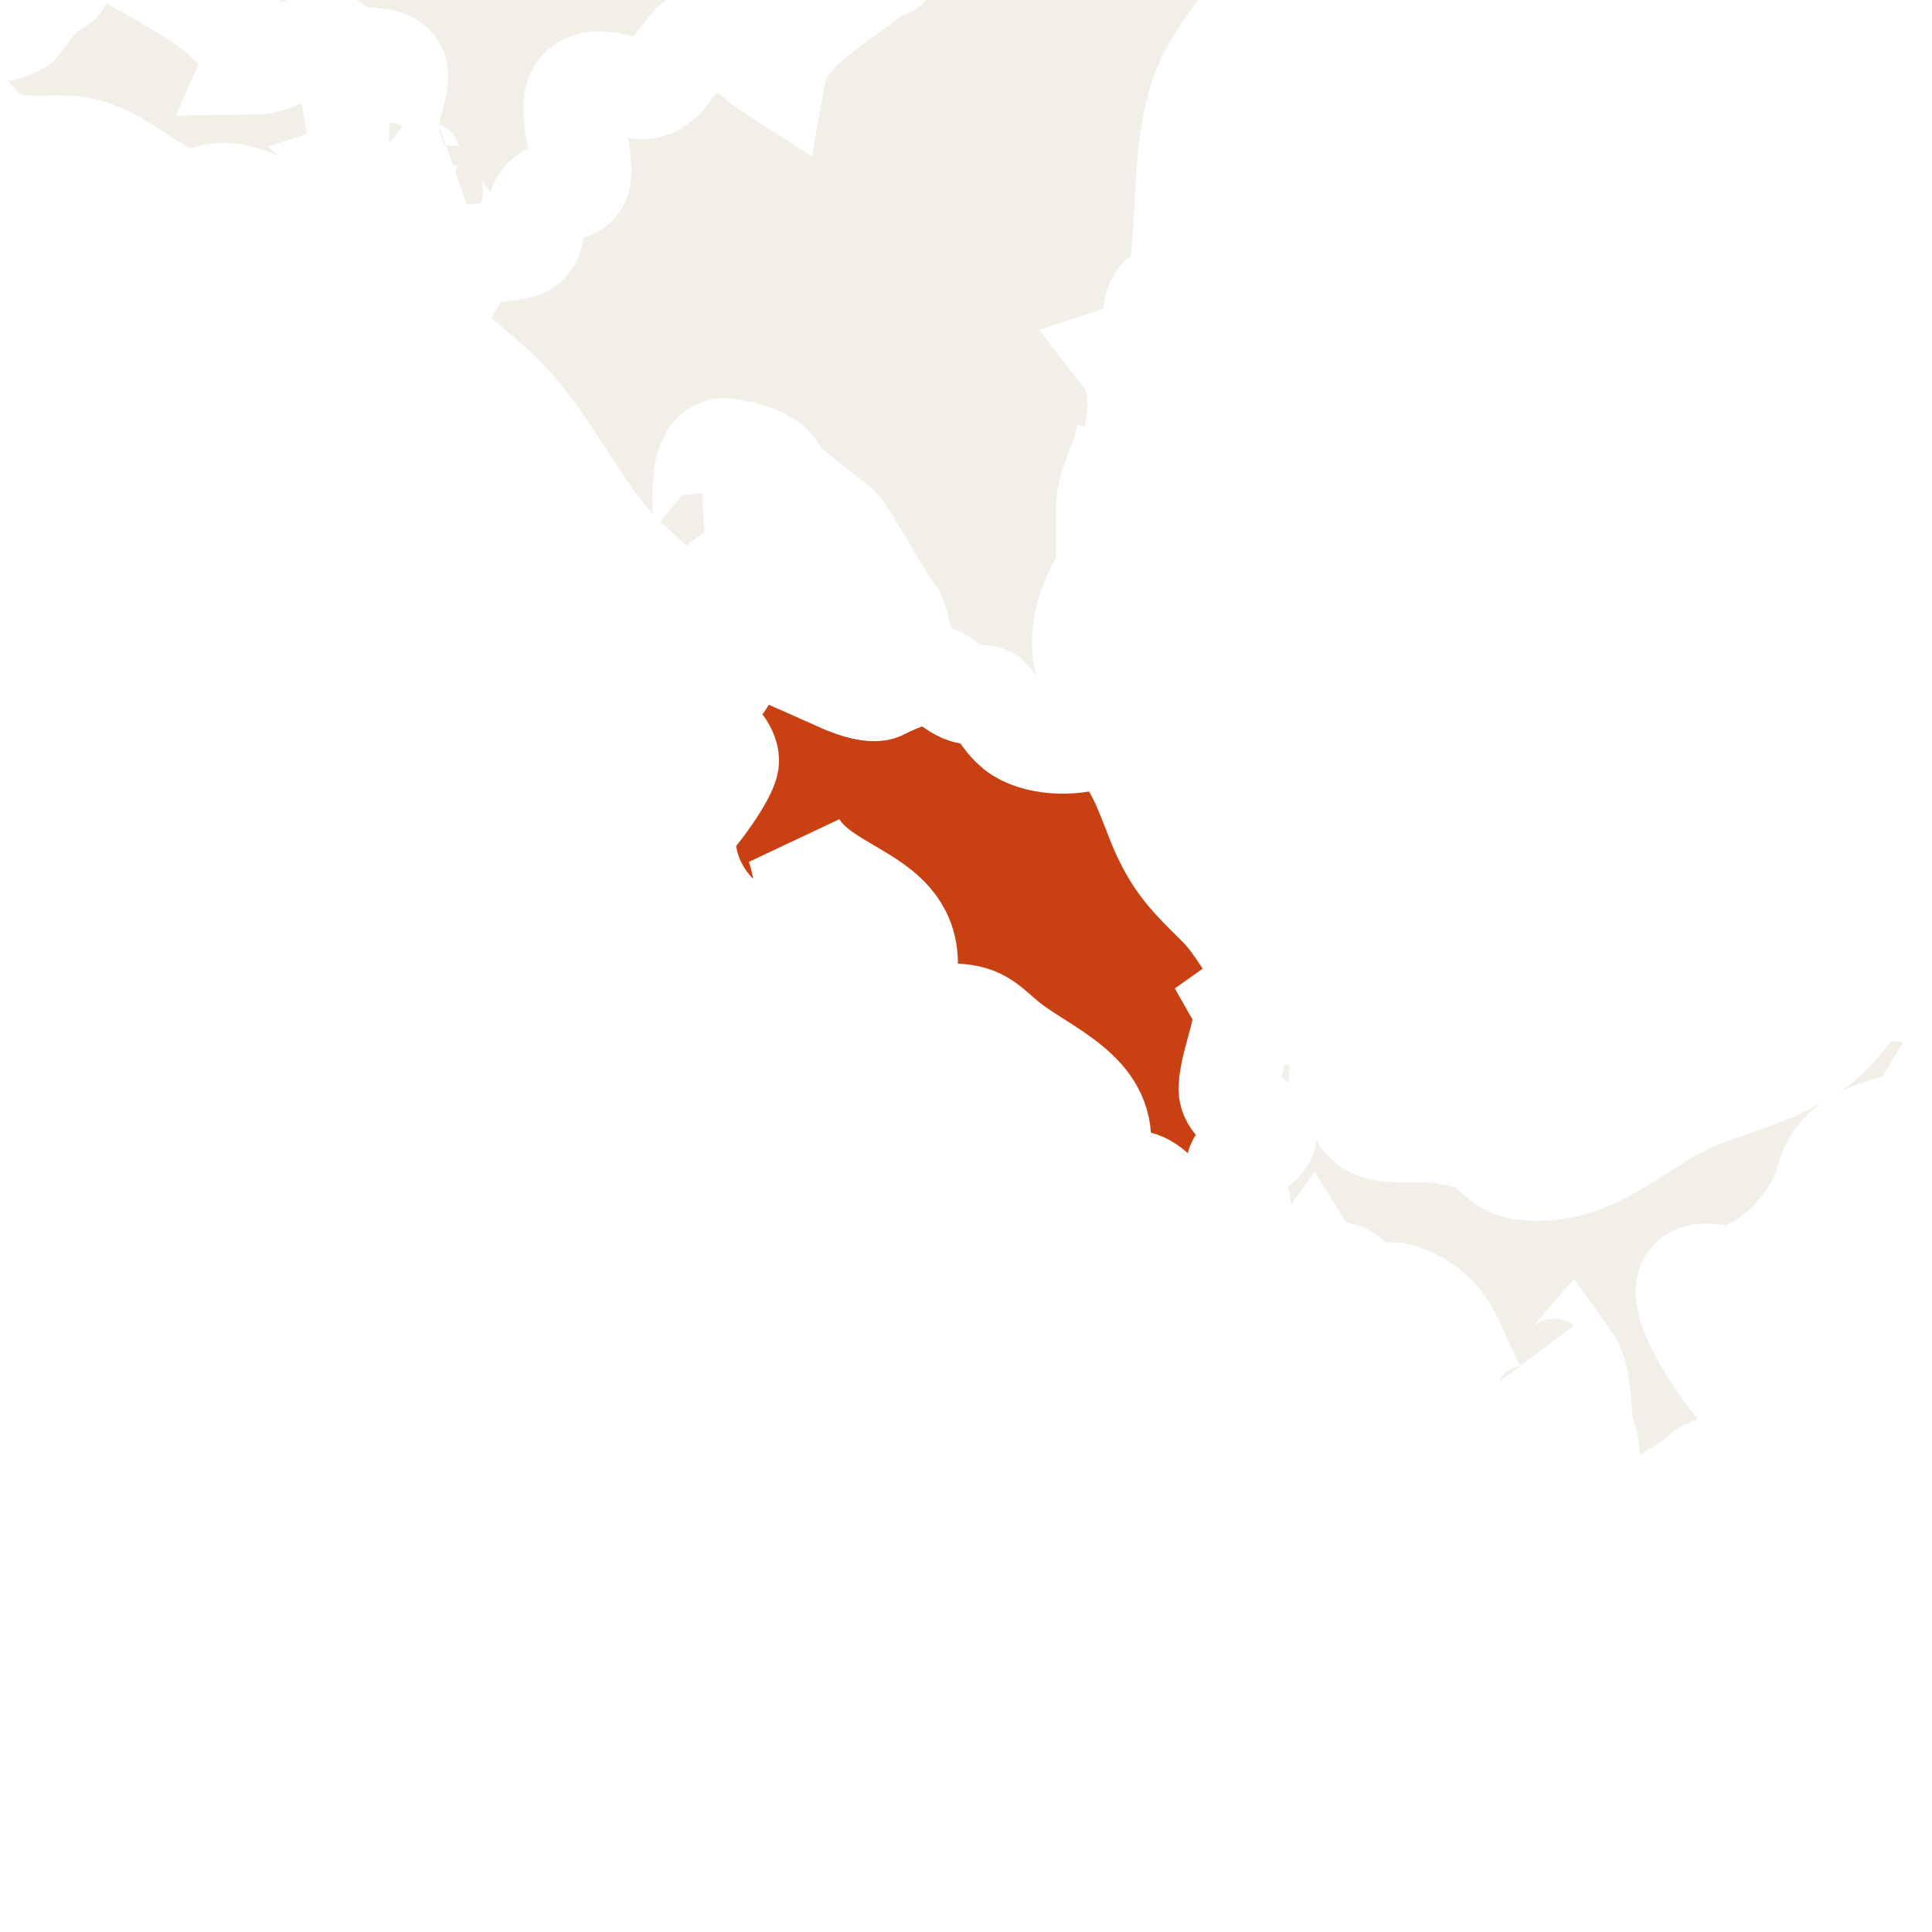
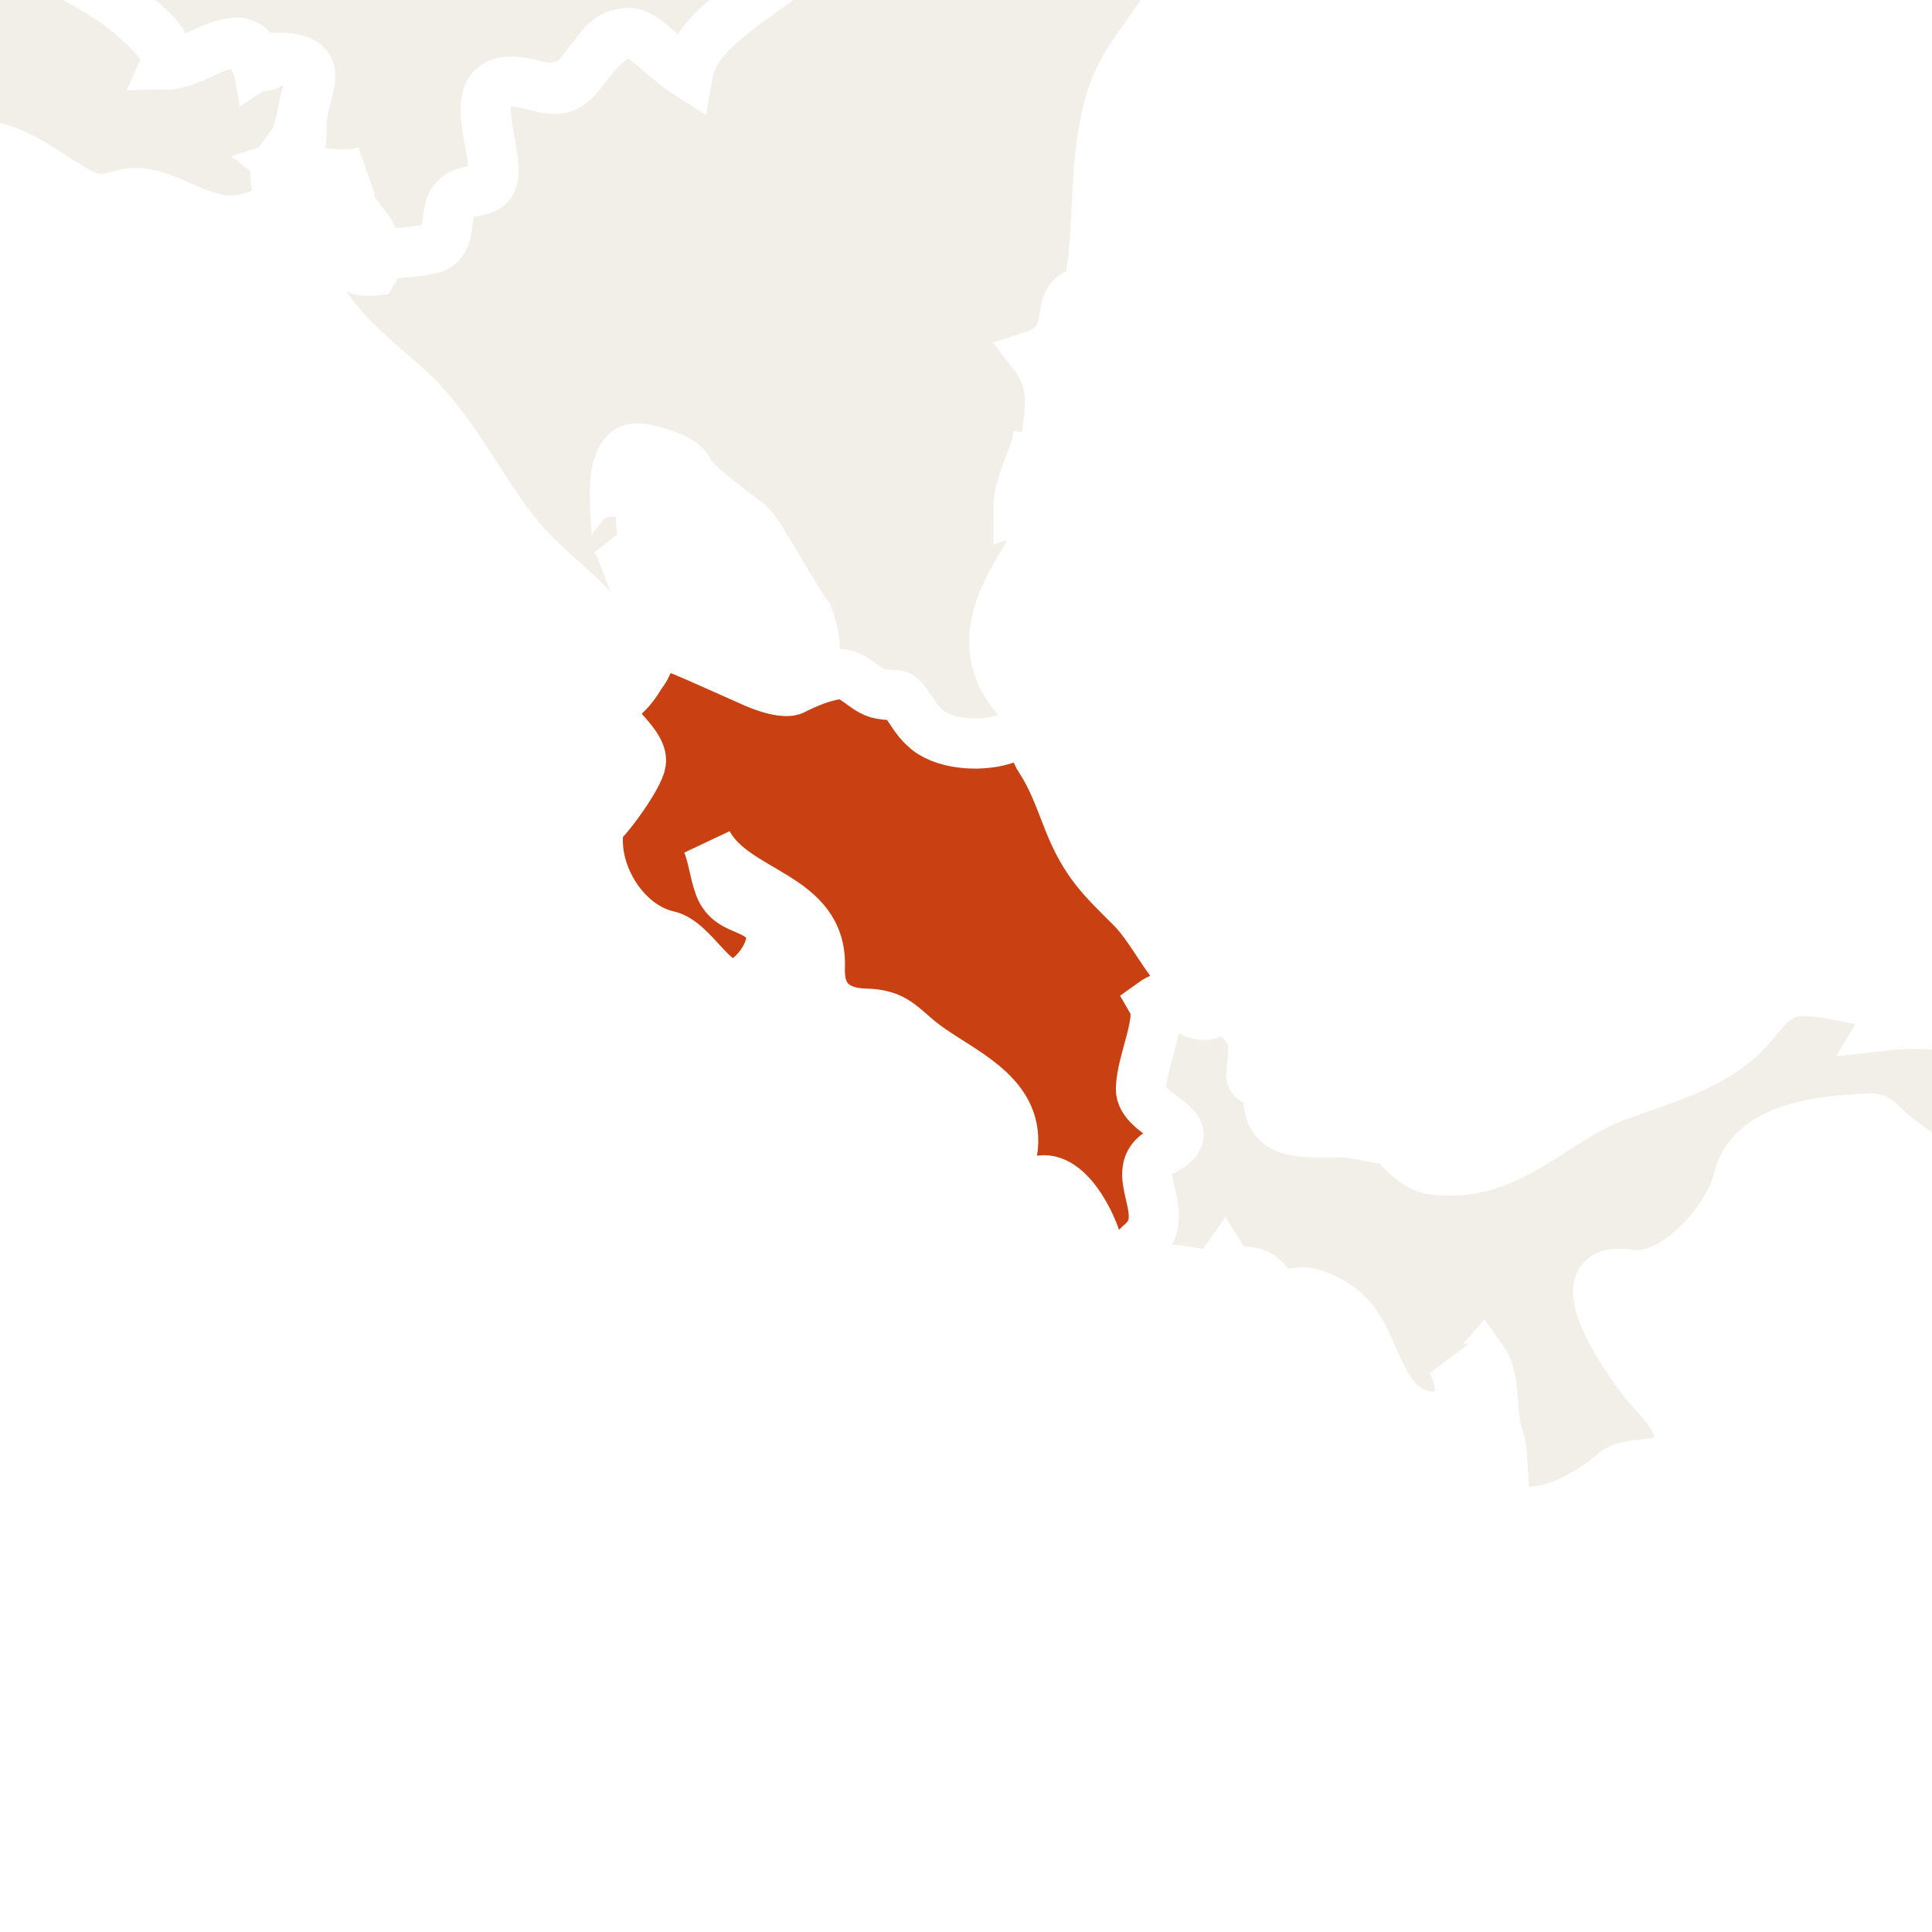
- <svg xmlns="http://www.w3.org/2000/svg" class="world_map zoom4 zoom3 zoom2" height="127" id="svg2985" version="1.1" viewBox="594 637 70 77" width="127">
+ <svg xmlns="http://www.w3.org/2000/svg" class="world_map zoom4" height="127" id="svg2985" version="1.1" viewBox="594 637 77 77" width="127">
  <defs id="defs2987" />
  <style id="style_css_sheet" type="text/css">
/*
 * Below are Cascading Style Sheet (CSS) definitions in use in this file,
 * which allow easily changing how countries are displayed.
 *
 */
/* --- Custom styles for Peace Corps --- */
.world_map .world_map-is_selected {
  fill: #C94112 !important;
}
.world_map .landxx {
  fill: #F2EFE8;
  stroke: #ffffff;
  fill-rule: evenodd;
}
.world_map.zoom6 .landxx {
  stroke-width: 0.1px;
}
.world_map.zoom5 .landxx {
  stroke-width: 1px;
}
.world_map.zoom4 .landxx {
  stroke-width: 2px;
}
.world_map.zoom3 .landxx {
  stroke-width: 3px;
}
.world_map.zoom2 .landxx {
  stroke-width: 4px;
}
.world_map.zoom1 .landxx {
  stroke-width: 5px;
}
.world_map .coastxx {
  fill: #F2EFE8;
  stroke: #ffffff;
  stroke-width: 2px;
  fill-rule: evenodd;
}
.world_map .oceanxx {
  opacity: 1;
  color: #ccc;
  fill: #ffffff;
  stroke: #ffffff;
  stroke-width: 0.5;
  stroke-miterlimit: 1;
}

/* --- Original Styles --- *
/*
 * Circles around small countries
 *
 * Change opacity to 1 to display all circles.
 *
 */
.circlexx
{
   opacity:0;
   fill:#e0e0e0;
   stroke:#000000;
   stroke-width:0.5;
}

/*
 * Smaller circles around French DOMs and Chinese SARs
 *
 * Change opacity to 1 to display all subnational circles.
 *
 */
.subxx
{
   opacity:0;
   stroke-width:0.3;
}

/*
 * Circles around small, unrecognized countries
 *
 * Change opacity to 1 to display all circles.
 *
 */
.unxx
{
   opacity:0;
   fill:#e0e0e0;
   stroke:#000000;
   stroke-width:0.3;
}

/*
 * Circles around small countries, but with no permanent residents 
 *
 * Change opacity to 1 to display all circles.
 *
 */
.noxx
{
   opacity:0;
   fill:#e0e0e0;
   stroke:#000000;
   stroke-width:0.5;
}

/*
 * land
 */
.landxx
{
}
/*
 * Styles for coastlines of islands with no borders
 */


/*
 * Styles for nations with limited recognition
 */
.limitxx
{
   fill: #e0e0e0;
   stroke:#ffffff;
   stroke-width:0;
   fill-rule:evenodd;
}

/*
 * Styles for nations with no permanent population.
 */
.antxx
{
   fill: #e0e0e0;
   stroke:#ffffff;
   stroke-width:0;
   fill-rule:evenodd;
}

/*
 * Ocean
 */


/*
 * Additional style rules
 *
 * The following are examples of colouring countries.  You can substitute these with your own styles to colour the countries on the map.
 *
 * Color a few countries:
 *
 * .gb, .au, .nc
 * {
 *    fill:       #ff0000;
 * }
 *
 * Color a few small country circles (and the countries):
 *
 * .ms, .ky
 * {
 *    opacity:    1;
 *    fill:       #ff0000;
 * }
 *
 */

</style>
  <path class="oceanxx" d="M 2079.506,1457.561 615.248,1457.561 C 615.131,1457.561 615.071,1457.551 614.952,1457.522 611.677,1456.651 608.402,1455.782 605.128,1454.91 599.151,1453.322 593.229,1451.523 587.308,1449.738 564.394,1442.832 541.766,1434.699 519.47,1426.012 495.811,1416.793 472.35,1407.095 449.192,1396.682 426.784,1386.606 405.177,1375.054 383.764,1363.036 363.118,1351.45 343.011,1338.83 323.38,1325.6 302.292,1311.388 281.479,1296.851 261.054,1281.701 242.351,1267.828 223.737,1253.631 206.053,1238.469 186.987,1222.122 167.824,1205.771 150.353,1187.691 132.978,1169.711 116.333,1151.061 100.157,1131.998 84.353,1113.374 70.087,1093.472 56.902,1072.925 44.047,1052.892 32.094,1032.136 22.47,1010.343 17.517,999.128 12.409,987.766 8.702,976.061 5.066,964.582 1.6,953.043 -1.593,941.431 -8.01,918.094 -14.055,894.784 -18.234,870.921 -22.491,846.609 -24.894,822.199 -26.943,797.622 -28.947,773.586 -28.829,749.402 -27.225,725.349 -25.648,701.699 -23.363,677.925 -19.274,654.565 -15.018,630.252 -9.384,606.452 -2.841,582.662 3.569,559.353 10.484,536.349 20.266,514.199 30.321,491.43 42.319,469.91 55.503,448.817 68.513,428.004 83.109,408.268 98.687,389.318 113.735,371.012 129.69,353.253 146.152,336.209 163.775,317.963 182.646,301.146 201.896,284.648 220.334,268.845 239.554,253.985 258.96,239.397 278.428,224.761 298.394,210.834 318.556,197.176 339.27,183.145 360.479,169.921 382.151,157.426 403.466,145.137 425.315,133.989 447.605,123.594 469.586,113.344 492.15,104.177 514.746,95.376 537.449,86.533 560.379,78.196 583.635,70.915 589.694,69.018 595.801,67.277 601.909,65.55 604.631,64.78 607.361,64.046 610.095,63.319 611.6,62.919 613.566,61.987 615.134,61.987 L 2079.964,61.987 C 2079.98,61.987 2079.996,61.987 2080.012,61.987 2079.845,61.987 2079.679,61.987 2079.512,61.987 2102.827,68.192 2125.878,75.324 2148.545,83.612 2171.638,92.055 2194.616,100.88 2217.235,110.53 2240.521,120.466 2263.485,130.953 2285.883,142.765 2306.981,153.891 2327.818,165.786 2347.861,178.722 2368.942,192.327 2389.75,206.293 2410.222,220.801 2429.737,234.63 2448.994,248.988 2467.621,263.993 2486.882,279.509 2506.041,295.306 2524.054,312.274 2541.871,329.058 2558.751,346.673 2574.941,365.037 2591.248,383.533 2607.148,402.307 2621.451,422.419 2635.349,441.963 2648.447,462.428 2659.59,483.678 2671.124,505.674 2681.105,528.357 2688.619,552.051 2692.252,563.507 2695.337,575.148 2698.561,586.723 2701.774,598.254 2704.924,609.82 2707.458,621.525 2712.626,645.406 2716.672,669.479 2719.118,693.797 2721.572,718.193 2723.18,742.564 2722.981,767.091 2722.791,790.655 2720.691,814.438 2717.769,837.812 2714.737,862.071 2710.52,886.162 2704.64,909.901 2701.681,921.844 2698.395,933.696 2695.038,945.532 2691.747,957.135 2688.556,968.835 2684.399,980.162 2676.092,1002.804 2666.169,1024.884 2654.134,1045.805 2641.996,1066.907 2628.85,1087.487 2614.238,1106.97 2599.166,1127.067 2582.668,1145.945 2565.895,1164.63 2549.83,1182.527 2532.892,1199.732 2514.865,1215.662 2496.079,1232.265 2476.898,1248.313 2457.156,1263.766 2438.299,1278.528 2418.967,1292.731 2399.319,1306.421 2378.702,1320.787 2357.754,1334.611 2336.476,1347.978 2326.409,1354.302 2316.006,1360.133 2305.642,1365.952 2295.035,1371.909 2284.386,1378.017 2273.445,1383.344 2250.734,1394.399 2227.777,1404.727 2204.389,1414.266 2181.785,1423.487 2159.068,1432.27 2136.023,1440.334 2117.412,1446.847 2098.557,1452.497 2079.506,1457.561" id="ocean" />
  <path class="landxx gtm" d="M 572.81,633.67 C 573.624,632.701 573.486,631.678 573.778,630.516 573.92,629.95 574.714,629.558 574.544,628.933 574.228,627.772 574.24,627.578 574.919,626.447 575.939,624.749 576.803,622.565 577.507,621.124 578.225,619.656 580.973,620.494 582.428,620.494 583.263,620.494 587.647,621.017 588.078,620.314 588.221,620.082 588.597,617.377 588.48,617.276 587.977,616.838 587.293,617.036 587.137,616.226 586.957,615.3 586.748,614.798 585.885,614.275 584.231,613.274 583.202,611.633 581.884,610.27 582.884,610.27 584.668,610.739 585.27,609.625 585.891,608.478 585.133,606.728 585.988,605.729 586.904,604.659 591.008,605.374 592.321,605.374 594.842,605.374 597.363,605.374 599.884,605.374 599.246,608.097 599.182,610.911 598.66,613.653 598.126,616.46 597.512,619.253 597.076,622.078 598.413,621.94 601.256,621.878 601.468,623.733 601.686,623.252 601.909,622.677 602.476,622.509 602.298,622.258 602.106,622.018 601.9,621.789 602.902,622.152 603.583,623.002 604.492,623.517 602.062,624.533 600.558,626.979 598.319,628.3 597.277,628.915 595.922,629.649 596.221,631.087 596.432,632.105 596.66,632.8 595.824,633.57 595.033,634.298 592.791,634.743 593.008,635.9 593.137,636.584 592.629,636.442 592.143,636.868 592.047,636.952 591.211,638.067 591.333,638.012 590.348,638.457 587.863,638.612 588.364,640.653 587.19,640.142 586.134,639.287 584.844,639.065 583.529,638.839 582.13,639.261 580.786,639.101 577.46,638.705 575.036,635.896 572.81,633.67" id="gt">
    </path>
  <g class="landxx coastxx pan" id="pa" transform="translate(-29.9017,-45.0745)">
    <path class="landxx pan" d="M 668.592,733.032 C 667.901,732.365 669.655,731.536 669.78,730.907 670.017,729.727 668.798,728.438 670.434,727.731 671.768,727.154 669.312,726.326 669.312,725.832 669.312,724.809 670.113,722.395 669.883,721.994 670.837,721.045 671.751,723.236 672.407,721.872 672.905,722.314 673.632,722.869 673.847,723.528 673.846,724.009 673.822,724.489 673.775,724.967 673.862,725.344 674.527,724.931 674.472,725.48 674.237,727.834 676.552,726.985 678.023,727.272 677.741,726.772 677.429,726.293 677.086,725.832 678.331,725.452 679.545,728.481 680.986,728.68 684.02,729.098 685.723,726.736 688.283,725.78 690.038,725.125 692.088,724.603 693.418,723.259 694.145,722.524 694.553,721.583 695.724,721.573 697.035,721.562 698.307,722.144 699.621,722.016 699.385,722.314 699.169,722.626 698.973,722.953 701.534,722.667 705.022,723.265 706.901,725.23 707.795,726.165 709.801,730.07 711.429,729.577 710.22,731.439 711.596,732.27 712.228,734.195 712.909,736.267 710.745,738.357 709.197,739.441 709.03,738.908 708.766,738.427 708.405,738.001 707.878,738.769 708.179,738.893 708.127,739.49 708.074,740.106 707.377,740.657 706.922,742.028 704.97,740.62 703.173,737.215 703.077,734.833 704.714,735.442 704.149,733.472 704.847,732.728 705.621,731.901 707.661,733.948 708.333,734.329 707.883,733.779 707.252,733.463 706.707,733.027 705.932,732.407 706.073,731.373 705.597,730.585 705.798,731.192 705.467,731.726 704.949,732.025 705.272,730.575 704.046,732.084 703.509,730.728 703.677,731.313 703.653,731.889 703.437,732.457 702.604,730.924 702.554,729.374 701.196,728.589 700.583,728.235 700.002,727.818 699.452,727.373 698.473,726.58 698.96,726.619 697.831,726.685 696.274,726.775 693.629,727.108 693.184,729.086 692.845,730.595 690.675,733.181 688.819,732.88 685.893,732.406 689.042,736.735 689.699,737.455 690.203,738.007 691.279,739.139 690.665,739.959 690.123,740.684 688.87,740.205 688.197,740.804 687.317,741.587 685.288,742.805 684.04,742.116 683.744,741.953 683.85,739.959 683.657,739.476 683.278,738.527 683.563,737.074 682.99,736.274 682.601,736.727 682.193,736.751 681.766,736.345 683.002,738.733 680.298,739.33 679.174,737.321 678.22,735.617 678.253,734.366 676.232,733.645 675.572,733.41 674.894,733.992 674.444,733.274 673.882,732.38 673.134,733.088 672.694,732.385 671.983,733.399 670.937,732.331 670.03,732.817 669.022,733.356 669.74,734.535 669.022,735.194 669.107,734.309 668.924,733.54 668.592,733.032" id="path2682" />
    <path d="M 672.913,733.248 C 672.914,733.774 673.082,733.751 673.417,733.176 673.223,733.049 673.055,733.073 672.913,733.248" id="path4792" />
    <path d="M 677.665,738.504 C 677.212,738.966 676.432,739.313 676.673,740.117 676.872,740.781 677.539,741.201 678.169,740.736 677.698,740.067 677.849,739.251 677.665,738.504" id="path4794" />
    <path d="M 681.336,739.944 C 681.89,739.779 682.37,739.491 682.776,739.08 682.223,739.245 681.743,739.533 681.336,739.944" id="path4796" />
  </g>
  <path class="world_map-is_selected landxx cri" d="M 617.883,669.886 C 618.31,669.539 619.462,667.926 619.541,667.39 619.669,666.523 617.726,665.465 618.462,665.03 619.337,664.514 619.563,663.773 620.157,662.783 620.391,662.392 623.261,663.787 623.675,663.992 625.689,664.991 625.422,664.339 627.29,663.821 628.112,663.594 628.472,664.869 629.833,664.627 630.446,665.426 630.652,666.19 631.712,666.39 633.044,666.64 634.972,666.69 634.912,665.275 635.5,666.274 634.923,666.446 635.496,667.318 635.975,668.049 636.268,668.905 636.588,669.713 637.264,671.42 637.938,672.017 639.074,673.151 640.103,674.177 640.637,675.821 641.95,676.499 642.672,676.871 642.564,677.663 641.666,677.393 640.981,677.187 640.813,676.361 639.957,676.972 640.342,677.645 639.506,679.273 639.472,680.382 639.437,681.523 642.195,681.899 640.316,682.877 638.8,683.666 640.834,685.363 639.518,686.52 638.065,687.796 639.427,688.551 639.122,690.121 639.21,689.328 638.865,688.716 638.353,688.147 638.028,687.926 637.732,687.672 637.465,687.384 637.554,687.085 637.632,686.783 637.697,686.478 637.412,685.524 636.318,683.42 635.017,684.216 635.266,685.376 636.765,685.805 636.313,687.168 635.241,686.833 633.563,686.456 633.301,685.125 633.13,684.259 634.291,683.592 634.37,682.704 634.565,680.511 632.172,679.677 630.758,678.575 629.897,677.904 629.684,677.43 628.491,677.399 627.316,677.369 626.625,676.795 626.675,675.567 626.794,672.654 623.325,672.661 622.202,670.608 622.425,671.165 622.473,671.761 622.679,672.321 623.005,673.208 623.799,673.099 624.413,673.631 625.268,674.372 624.252,675.878 623.455,676.19 622.489,676.568 621.668,674.53 620.622,674.297 618.862,673.901 617.522,671.708 617.883,669.886" id="cr">
    </path>
  <path class="landxx slv" d="M 588.363,640.654 C 588.15,639.785 588.429,639.396 588.979,638.889 589.809,638.123 590.546,638.433 591.261,637.977 591.359,637.914 591.996,636.754 592.811,636.393 593.122,636.255 592.859,635.751 592.942,635.364 593.124,634.507 594.553,634.837 595.115,634.993 596.053,635.253 601.117,638.42 600.603,639.575 601.635,639.565 603.936,637.666 604.275,639.575 605.166,638.988 606.717,639.368 606.301,640.6 606.212,640.865 605.482,644.404 605.211,643.319 604.467,644.322 605.961,645.135 603.915,645.695 601.975,646.225 600.565,644.326 598.875,644.759 600.753,645.274 597.902,645.029 597.425,644.809 596.254,644.27 595.27,643.317 594.021,642.943 592.852,642.592 591.495,643.089 590.378,642.527 589.72,642.195 589.092,641.099 588.363,640.654" id="sv">
    </path>
  <g class="landxx coastxx hnd" id="hn" transform="translate(-29.9017,-45.0745)">
    <path class="landxx hnd" d="M 624.529,679.752 C 625.071,678.404 626.832,678.099 625.99,676.41 625.518,675.465 626.834,674.018 627.567,673.686 629.261,672.92 630.59,671.456 631.963,670.212 632.502,669.723 633.227,669.292 633.859,668.913 634.591,668.474 635.005,669.078 635.598,668.379 636.415,667.416 638.277,666.559 639.245,667.546 639.949,668.265 643.437,668.346 644.484,668.25 645.945,668.117 648.172,668.472 649.429,667.668 649.879,667.38 653.22,666.64 651.385,666.072 653.026,666.02 654.437,667.051 656.066,667.08 657.746,667.109 659.701,665.879 661.204,667.21 662.482,668.342 663.211,667.221 664.49,667.872 665.979,668.631 666.752,670.385 667.874,671.544 667.355,671.28 666.866,670.464 666.229,670.464 665.608,670.464 665.065,670.572 664.562,670.104 665.044,670.375 665.068,670.927 665.191,671.392 665.282,671.734 666.23,672.456 666.506,672.768 666.703,672.191 666.44,671.808 665.859,671.689 666.558,670.934 667.661,673.1 669.027,672.409 669.116,672.882 669.271,673.064 668.955,673.489 670.407,673.123 669.081,672.149 668.379,671.905 670.714,672.234 670.275,674.209 672.123,674.928 670.808,675.153 669.585,674.92 668.422,675.734 667.406,676.446 665.324,677.125 664.088,677.092 663.107,677.067 662.208,678.117 661.366,677.864 660.77,677.685 660.211,677.465 659.667,677.16 659.415,677.018 659.392,676.511 659.142,676.46 657.772,676.182 657.632,677.923 657.147,678.672 656.834,679.155 656.282,679.385 655.995,679.896 655.838,680.175 656.203,680.664 655.934,680.859 654.936,681.583 651.795,683.353 651.315,685.008 649.135,683.617 648.7,682.4 647.294,684.768 646.317,686.413 643.347,684.9 643.502,686.34 643.656,687.769 644.283,689.432 642.6,689.714 641.714,689.862 641.856,690.819 641.621,691.456 641.213,692.561 639.668,692.162 638.786,692.28 639.438,691.22 636.191,689.754 638.498,688.895 637.786,689.131 636.83,689.12 636.698,688.175 636.488,688.974 635.833,689.201 635.186,688.679 636.041,688.4 635.887,687.507 635.932,686.805 636.006,685.667 637.043,684.394 635.037,684.378 634.379,684.898 634.024,684.801 633.97,684.088 633.766,683.833 633.502,683.734 633.178,683.789 632.244,683.895 631.454,684.638 630.506,684.647 631.218,683.046 625.256,680.492 624.529,679.752" id="path5978" />
  </g>
  <path class="landxx nic" d="M 606.795,646.558 C 607.702,646.939 607.73,647.895 608.883,647.783 609.044,647.513 608.543,647.237 609.009,647.165 609.483,647.105 610.779,647.033 611.216,646.902 612.165,646.618 611.565,645.315 612.237,644.843 612.739,644.491 613.524,644.766 613.646,644.049 613.801,643.142 612.997,641.303 613.563,640.582 614.086,639.915 615.288,640.452 615.943,640.538 616.772,640.645 617.106,639.914 617.575,639.358 619.333,637.276 619.568,638.758 621.411,639.934 621.717,638.186 624.077,637.011 625.534,635.79 626.527,635.715 625.479,635.014 626.617,634.06 627.477,633.339 627.456,632.168 628.379,631.473 629.425,630.685 629.822,632 630.676,632.469 631.915,633.15 632.492,632.412 633.662,632.007 634.933,631.567 637.149,631.436 638.331,630.791 638.868,630.498 639.297,629.996 639.915,629.854 640.685,629.678 641.446,629.986 642.219,629.854 641.563,630.167 641.204,631.56 640.347,630.791 639.537,632.2 641.621,634.531 640.923,636.335 640.248,638.082 638.848,639.081 638.275,640.985 637.562,643.356 637.851,645.727 637.459,648.122 637.269,649.285 637.769,652.357 636.387,652.535 636.431,651.174 637.203,650.18 636.963,648.719 636.046,648.948 636.934,650.615 635.235,651.167 636.388,652.654 635.542,654.205 635.595,655.847 635.329,655.396 635.257,654.916 635.379,654.407 635.213,655.392 634.583,656.268 634.587,657.288 636.443,656.622 634.982,659.105 634.614,659.711 633.738,661.154 633.108,662.84 634.23,664.442 634.73,665.155 635.673,665.81 634.154,666.415 633.265,666.769 631.739,666.71 630.973,666.102 630.743,665.904 630.548,665.676 630.388,665.417 629.741,664.464 629.962,664.806 629.091,664.655 628.422,664.539 628.006,663.732 627.275,663.884 626.683,664.006 626.144,664.205 625.631,664.485 625.308,664.661 624.47,664.377 624.044,664.188 621.861,663.219 620.877,662.758 620.578,662.73 620.429,662.715 619.852,662.67 620.806,662.507 621.414,662.605 627.879,666.015 626.188,661.535 625.842,661.155 624.298,658.339 623.956,657.993 623.627,657.66 621.636,656.309 621.437,655.77 621.225,655.193 619.6,654.819 619.275,654.875 617.934,655.106 618.803,658.913 618.54,658.486 618.859,658.816 619.609,661.943 620.798,662.51 620.638,662.496 620.837,662.828 620.513,662.723 619.649,662.444 619.864,665.372 618.677,662.802 618.011,661.358 616.611,660.363 615.507,659.303 613.319,657.202 612.407,654.334 610.065,652.299 608.561,650.992 605.321,648.417 606.795,646.558" id="ni">
    </path>
</svg>
